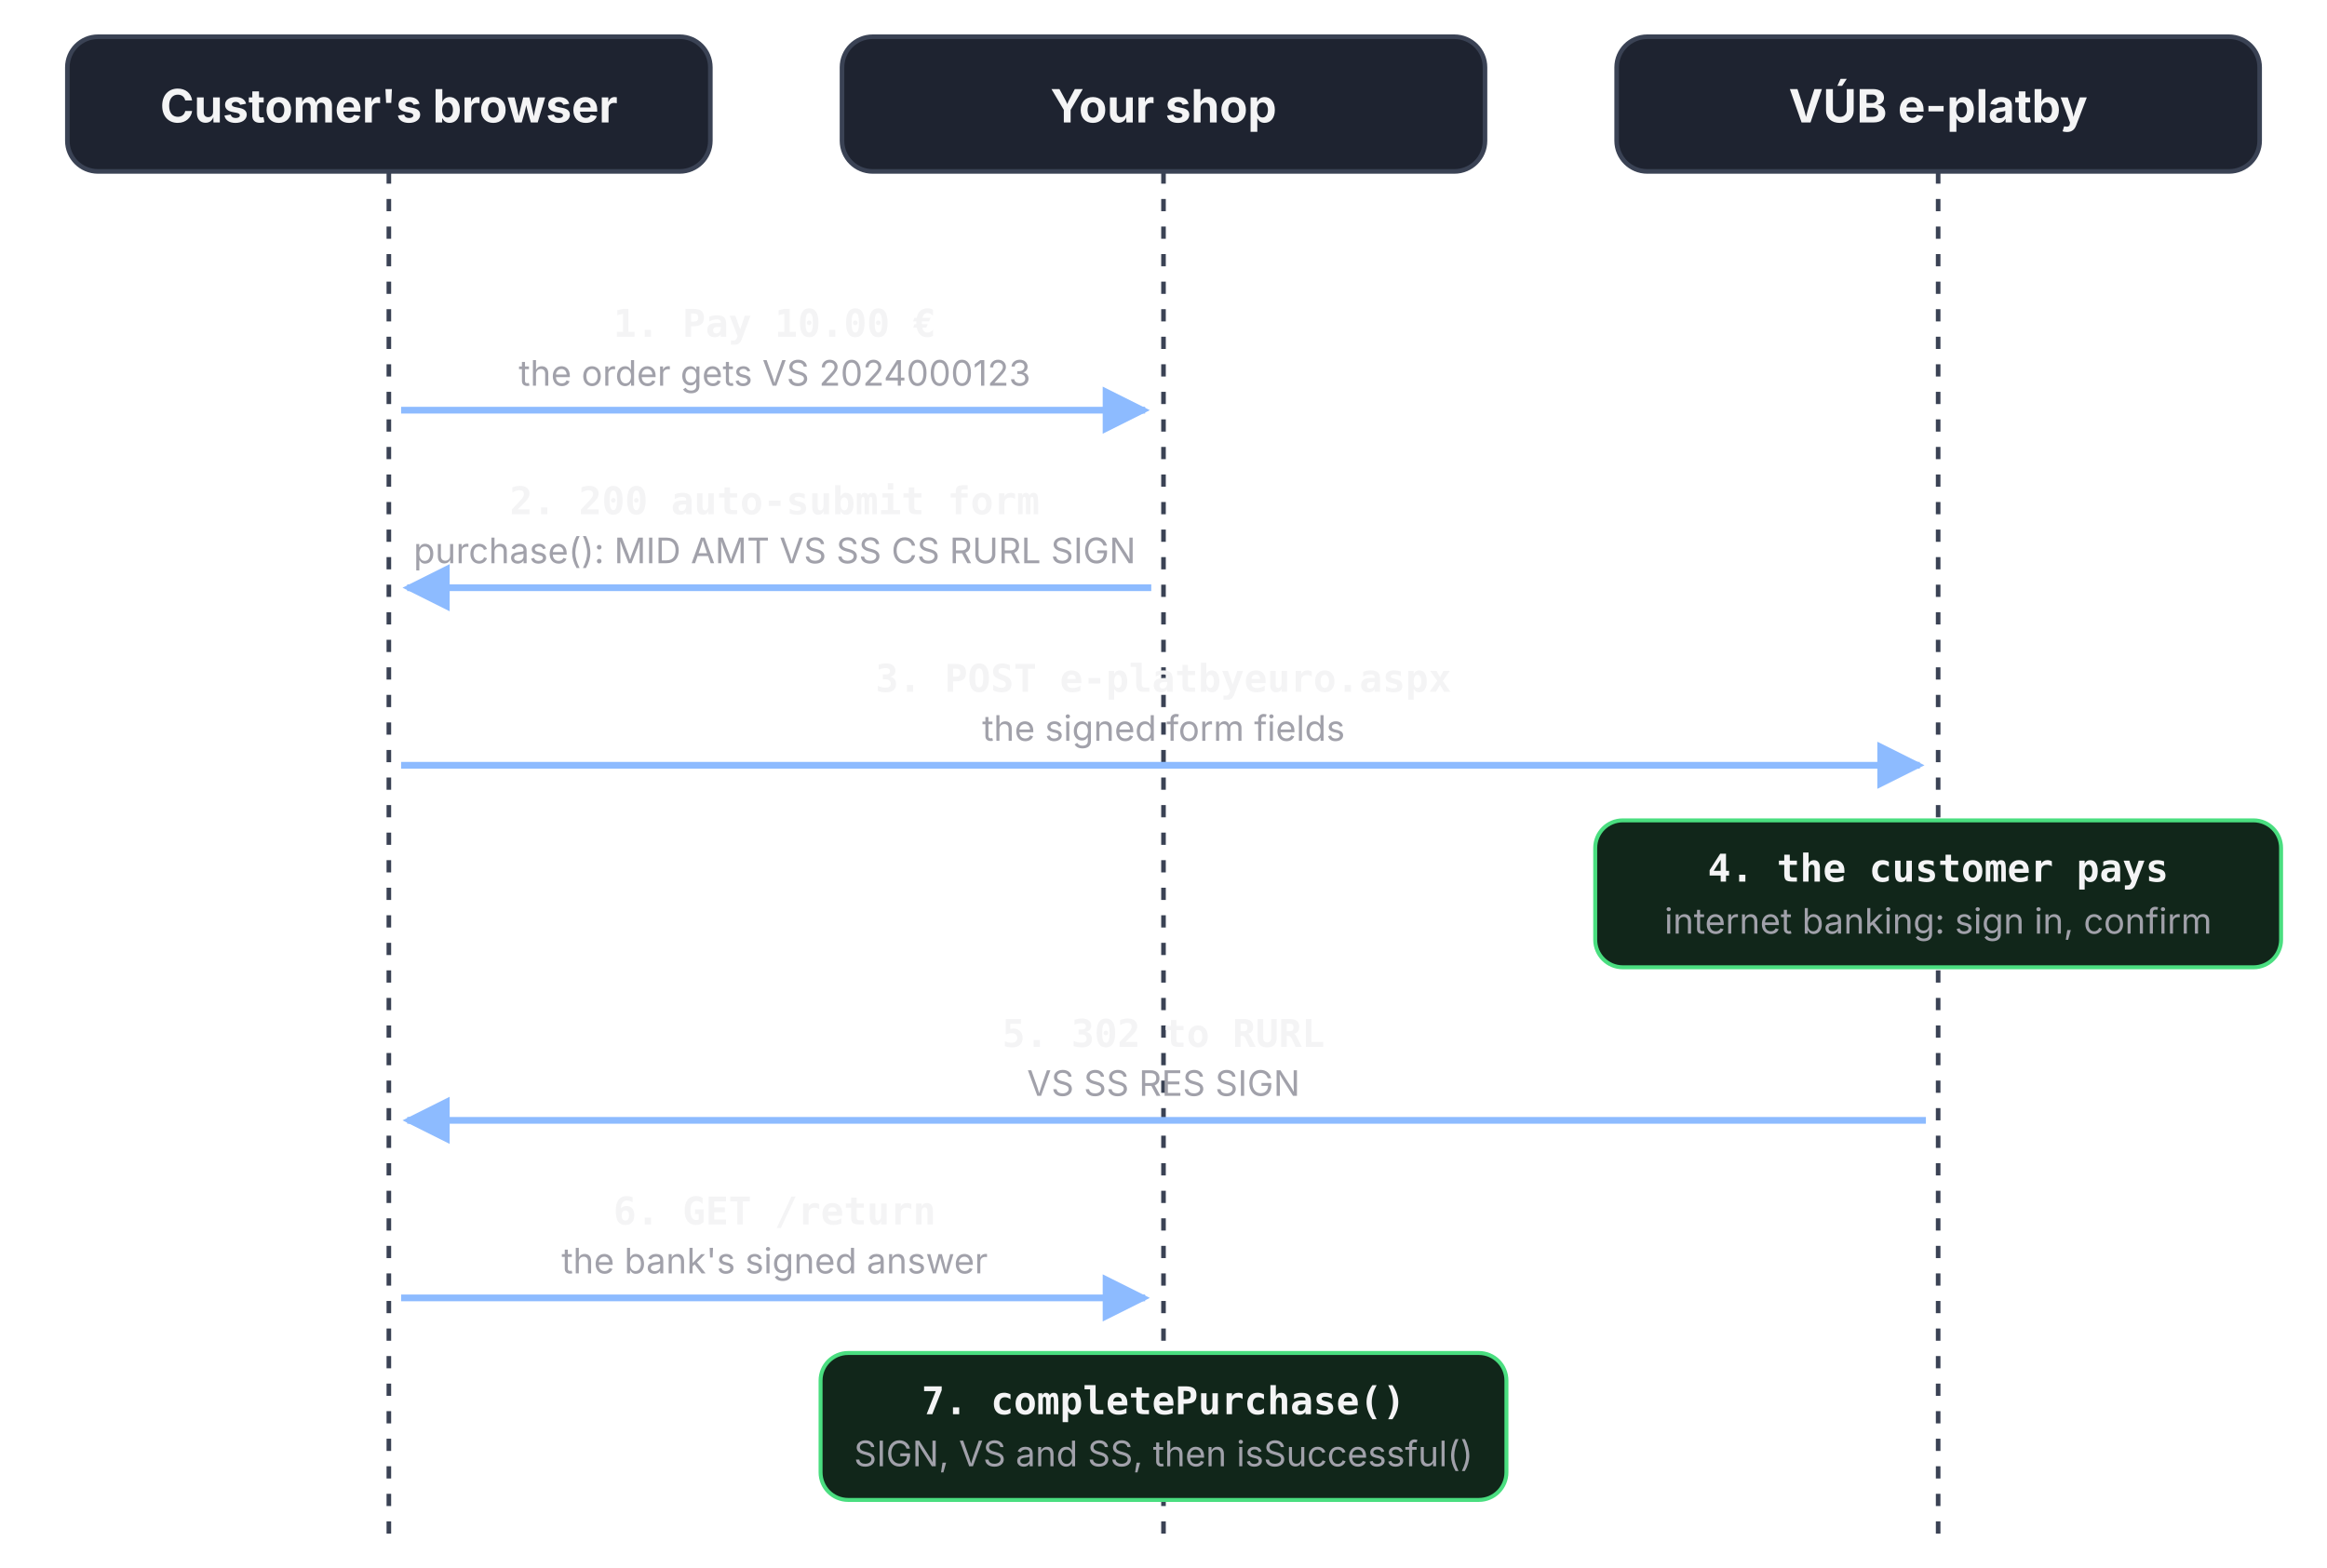
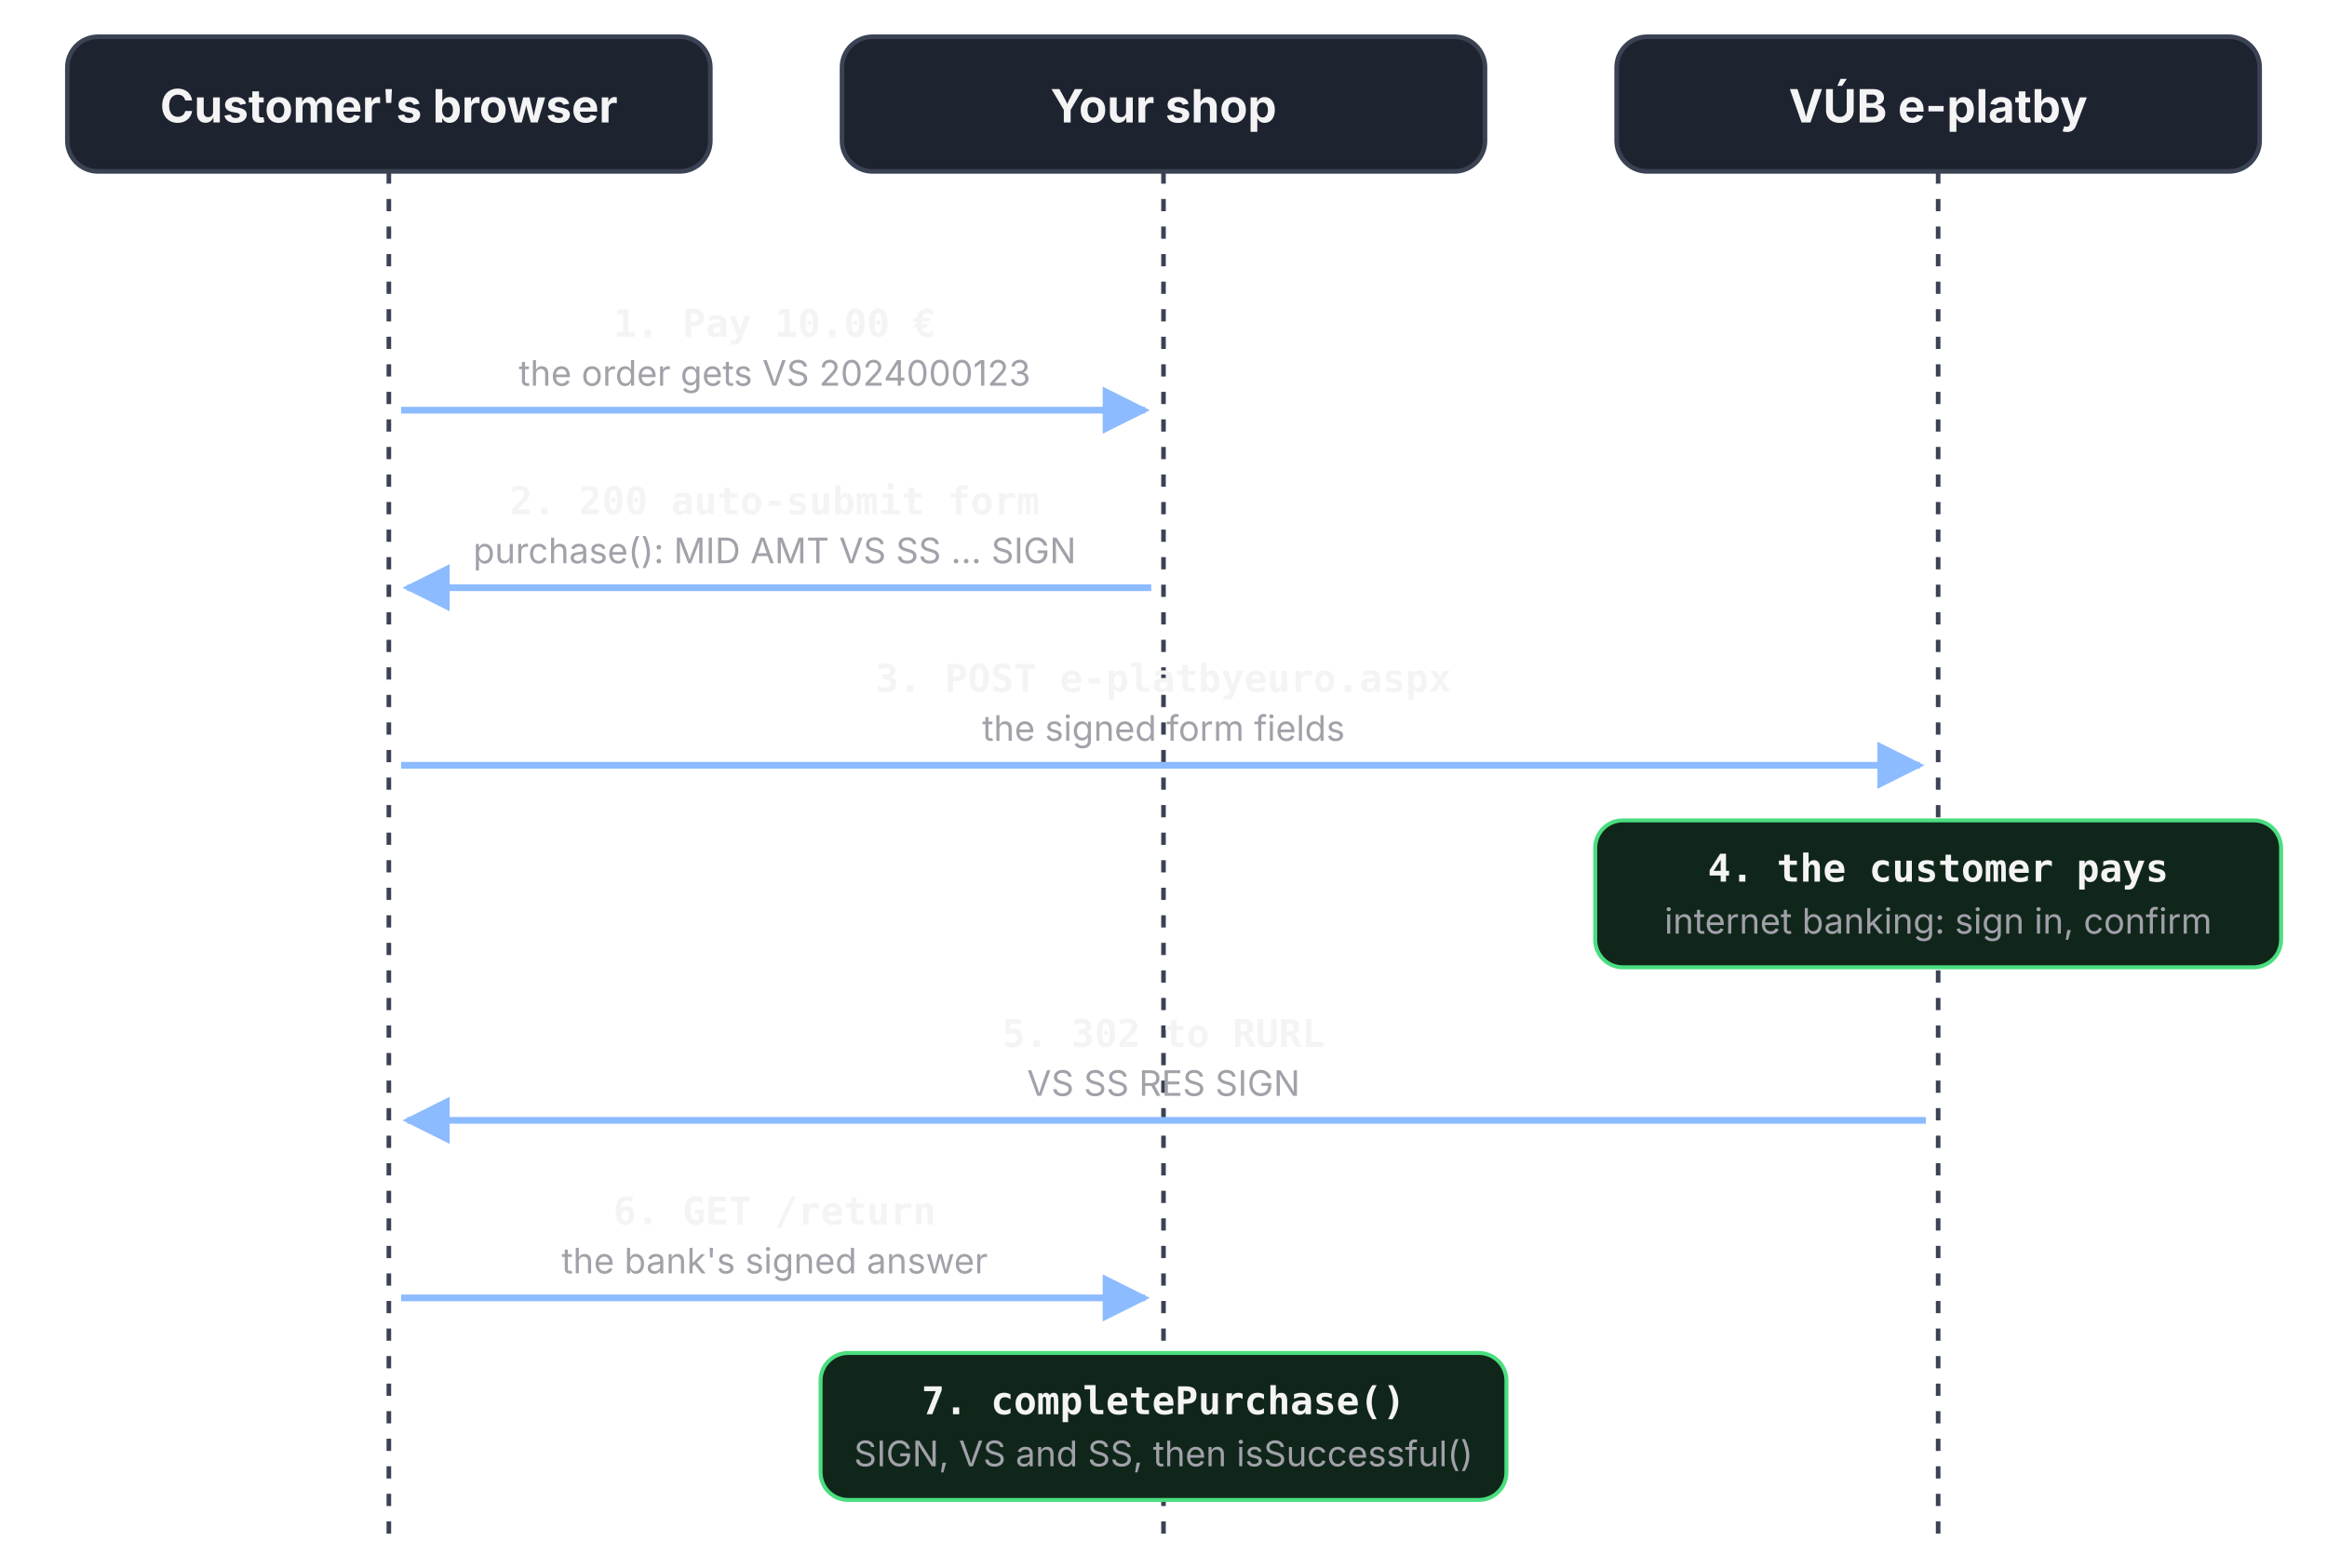
<svg xmlns="http://www.w3.org/2000/svg" viewBox="0 0 760 512" width="760" height="512" role="img" aria-labelledby="t d">
  <defs>
    <marker id="arrow" viewBox="0 0 10 10" refX="9" refY="5" markerWidth="7" markerHeight="7" orient="auto-start-reverse">
      <path d="M0 0L10 5L0 10z" fill="#8dbbff" />
    </marker>
  </defs>
  <rect x="22" y="12" width="210" height="44" rx="10" fill="#1e2330" stroke="#3a4254" stroke-width="1.5" />
  <text x="127" y="40" font-family="Inter, ui-sans-serif, system-ui, -apple-system, 'Segoe UI', Roboto, sans-serif" font-size="15" font-weight="700" fill="#f4f4f5" text-anchor="middle">Customer's browser</text>
  <path d="M127 56V502" stroke="#3a4254" stroke-width="1.5" stroke-dasharray="4 5" />
  <rect x="275" y="12" width="210" height="44" rx="10" fill="#1e2330" stroke="#3a4254" stroke-width="1.5" />
  <text x="380" y="40" font-family="Inter, ui-sans-serif, system-ui, -apple-system, 'Segoe UI', Roboto, sans-serif" font-size="15" font-weight="700" fill="#f4f4f5" text-anchor="middle">Your shop</text>
  <path d="M380 56V502" stroke="#3a4254" stroke-width="1.5" stroke-dasharray="4 5" />
  <rect x="528" y="12" width="210" height="44" rx="10" fill="#1e2330" stroke="#3a4254" stroke-width="1.5" />
  <text x="633" y="40" font-family="Inter, ui-sans-serif, system-ui, -apple-system, 'Segoe UI', Roboto, sans-serif" font-size="15" font-weight="700" fill="#f4f4f5" text-anchor="middle">VÚB e-platby</text>
  <path d="M633 56V502" stroke="#3a4254" stroke-width="1.5" stroke-dasharray="4 5" />
  <path d="M131 134H374" stroke="#8dbbff" stroke-width="2.2" marker-end="url(#arrow)" />
  <text x="253" y="110" font-family="ui-monospace, SFMono-Regular, Menlo, Consolas, monospace" font-size="12.5" font-weight="700" fill="#f4f4f5" text-anchor="middle">1. Pay 10.00 €</text>
  <text x="253" y="126" font-family="Inter, ui-sans-serif, system-ui, -apple-system, 'Segoe UI', Roboto, sans-serif" font-size="11.5" fill="#a1a1aa" text-anchor="middle">the order gets VS 2024000123</text>
  <path d="M376 192H133" stroke="#8dbbff" stroke-width="2.2" marker-end="url(#arrow)" />
  <text x="253" y="168" font-family="ui-monospace, SFMono-Regular, Menlo, Consolas, monospace" font-size="12.5" font-weight="700" fill="#f4f4f5" text-anchor="middle">2. 200 auto-submit form</text>
-   <text x="253" y="184" font-family="Inter, ui-sans-serif, system-ui, -apple-system, 'Segoe UI', Roboto, sans-serif" font-size="11.5" fill="#a1a1aa" text-anchor="middle">purchase(): MID AMT VS SS CS RURL SIGN</text>
+   <text x="253" y="184" font-family="Inter, ui-sans-serif, system-ui, -apple-system, 'Segoe UI', Roboto, sans-serif" font-size="11.5" fill="#a1a1aa" text-anchor="middle">purchase(): MID AMT VS SS … SIGN</text>
  <path d="M131 250H627" stroke="#8dbbff" stroke-width="2.2" marker-end="url(#arrow)" />
  <text x="380" y="226" font-family="ui-monospace, SFMono-Regular, Menlo, Consolas, monospace" font-size="12.5" font-weight="700" fill="#f4f4f5" text-anchor="middle">3. POST e-platbyeuro.aspx</text>
  <text x="380" y="242" font-family="Inter, ui-sans-serif, system-ui, -apple-system, 'Segoe UI', Roboto, sans-serif" font-size="11.5" fill="#a1a1aa" text-anchor="middle">the signed form fields</text>
  <rect x="521" y="268" width="224" height="48" rx="9" fill="#11261a" stroke="#4ade80" stroke-width="1.3" />
  <text x="633" y="288" font-family="ui-monospace, SFMono-Regular, Menlo, Consolas, monospace" font-size="12.5" font-weight="700" fill="#f4f4f5" text-anchor="middle">4. the customer pays</text>
  <text x="633" y="305" font-family="Inter, ui-sans-serif, system-ui, -apple-system, 'Segoe UI', Roboto, sans-serif" font-size="11.5" fill="#a1a1aa" text-anchor="middle">internet banking: sign in, confirm</text>
  <path d="M629 366H133" stroke="#8dbbff" stroke-width="2.2" marker-end="url(#arrow)" />
  <text x="380" y="342" font-family="ui-monospace, SFMono-Regular, Menlo, Consolas, monospace" font-size="12.5" font-weight="700" fill="#f4f4f5" text-anchor="middle">5. 302 to RURL</text>
  <text x="380" y="358" font-family="Inter, ui-sans-serif, system-ui, -apple-system, 'Segoe UI', Roboto, sans-serif" font-size="11.5" fill="#a1a1aa" text-anchor="middle">VS SS RES SIGN</text>
  <path d="M131 424H374" stroke="#8dbbff" stroke-width="2.2" marker-end="url(#arrow)" />
  <text x="253" y="400" font-family="ui-monospace, SFMono-Regular, Menlo, Consolas, monospace" font-size="12.5" font-weight="700" fill="#f4f4f5" text-anchor="middle">6. GET /return</text>
  <text x="253" y="416" font-family="Inter, ui-sans-serif, system-ui, -apple-system, 'Segoe UI', Roboto, sans-serif" font-size="11.5" fill="#a1a1aa" text-anchor="middle">the bank's signed answer</text>
  <rect x="268" y="442" width="224" height="48" rx="9" fill="#11261a" stroke="#4ade80" stroke-width="1.3" />
  <text x="380" y="462" font-family="ui-monospace, SFMono-Regular, Menlo, Consolas, monospace" font-size="12.5" font-weight="700" fill="#f4f4f5" text-anchor="middle">7. completePurchase()</text>
  <text x="380" y="479" font-family="Inter, ui-sans-serif, system-ui, -apple-system, 'Segoe UI', Roboto, sans-serif" font-size="11.5" fill="#a1a1aa" text-anchor="middle">SIGN, VS and SS, then isSuccessful()</text>
</svg>
